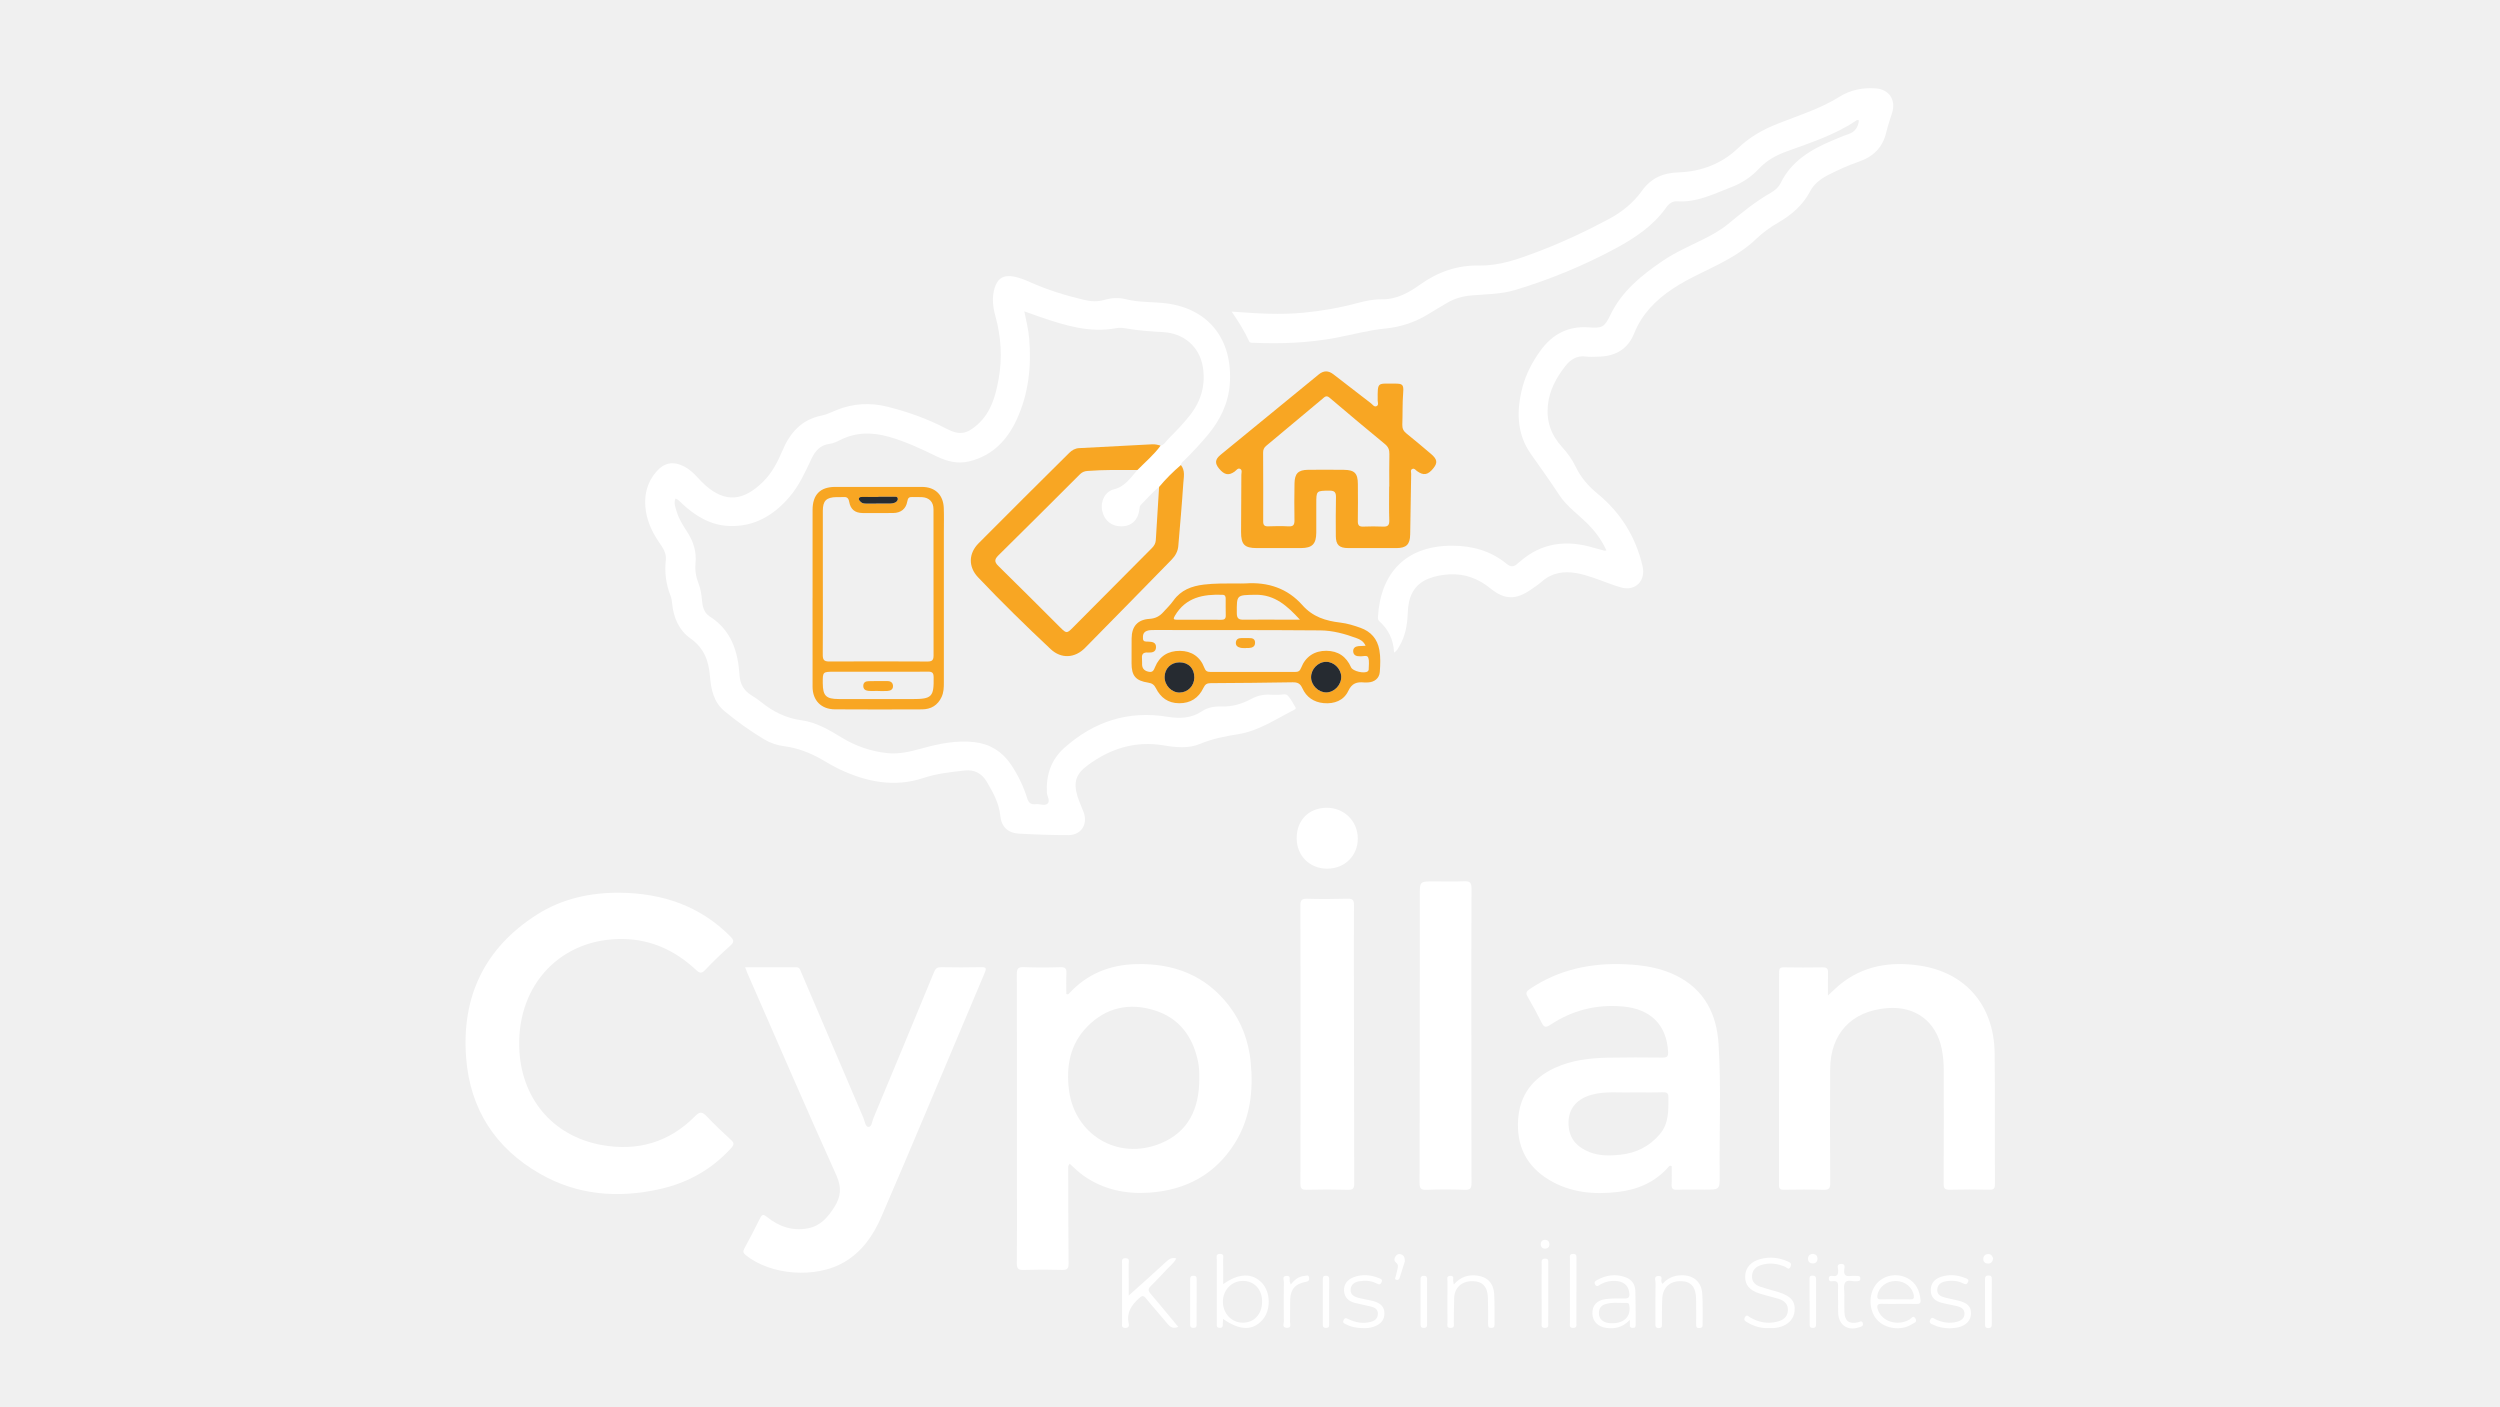
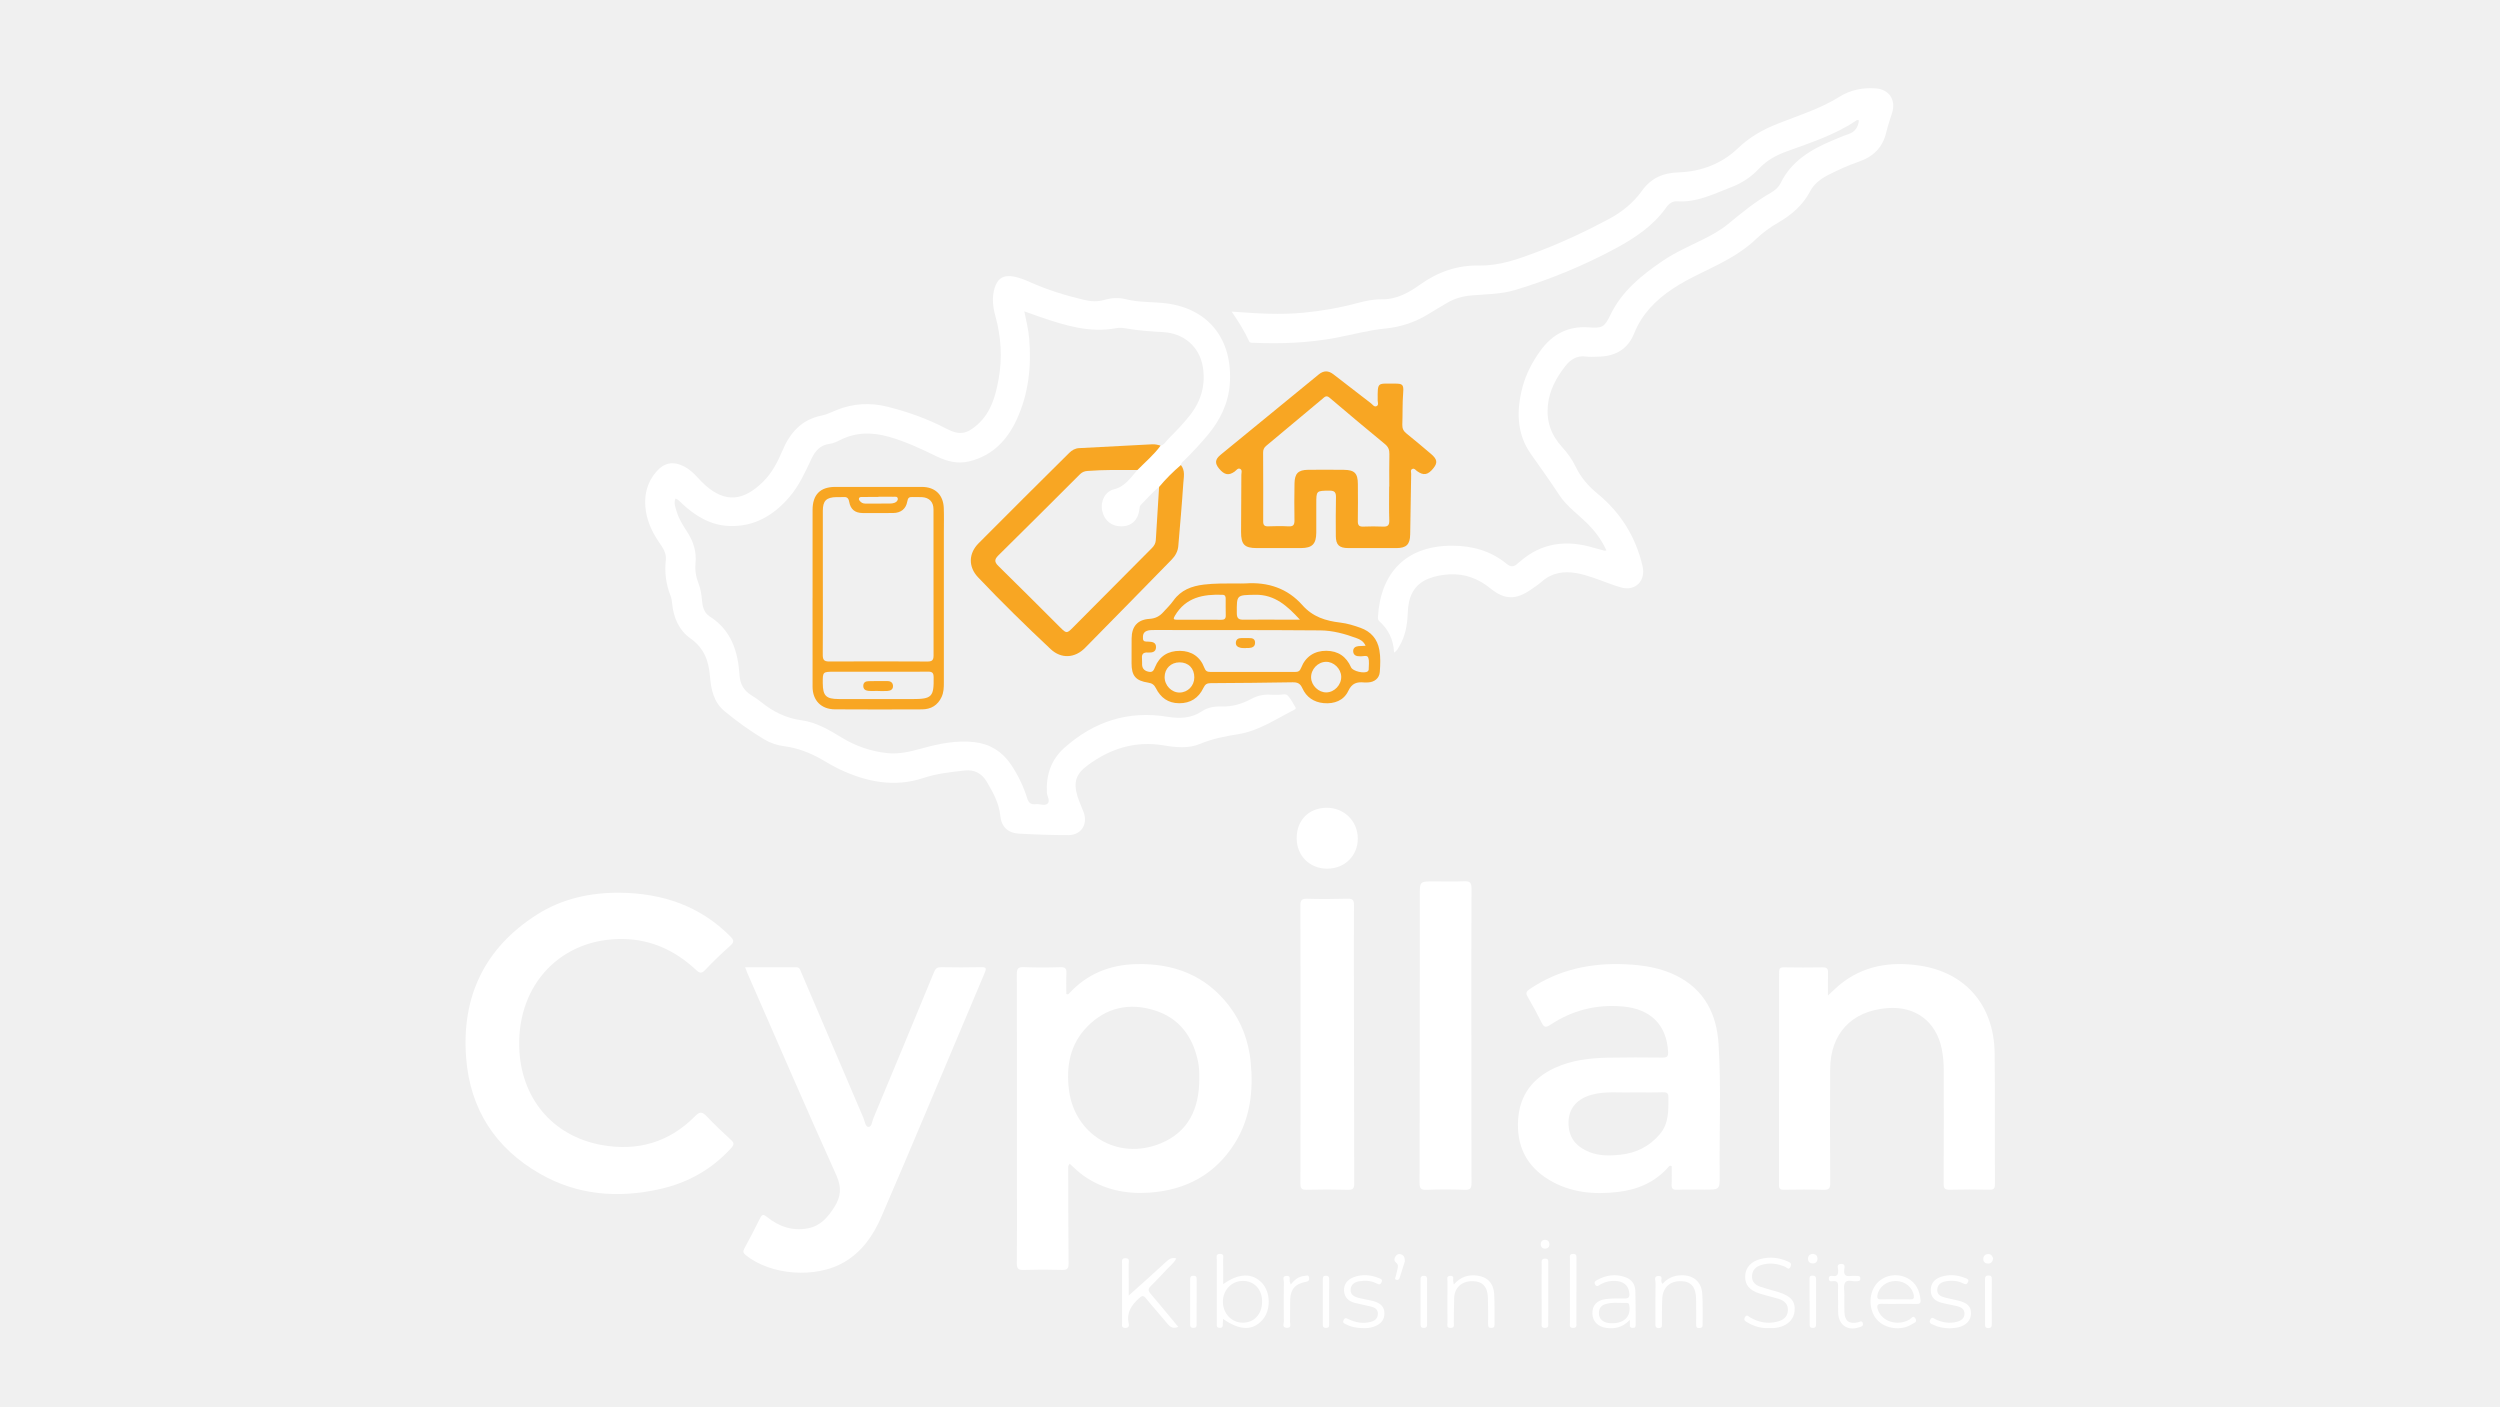
<svg xmlns="http://www.w3.org/2000/svg" xmlns:xlink="http://www.w3.org/1999/xlink" version="1.1" id="katman_1" x="0px" y="0px" viewBox="0 0 1920 1080" style="enable-background:new 0 0 1920 1080;" xml:space="preserve">
  <style type="text/css">
	.st0{clip-path:url(#SVGID_00000052814768678971550730000004149308733939752114_);}
	.st1{fill:#FFFFFF;}
	.st2{fill:#F8A623;}
- 	.st3{fill:#262B31;}
+ 	.st3{display:none;}
</style>
  <g>
    <defs>
      <rect id="SVGID_1_" x="217" y="-126" width="1486" height="1332" />
    </defs>
    <clipPath id="SVGID_00000035512638472552657190000016554265935211525045_">
      <use xlink:href="#SVGID_1_" style="overflow:visible;" />
    </clipPath>
    <g style="clip-path:url(#SVGID_00000035512638472552657190000016554265935211525045_);">
      <g>
        <path class="st1" d="M891.3,342.26c2.89-0.64,4.1-3.28,5.93-5.12c5.87-5.9,11.71-11.87,16.83-18.45     c8.51-10.95,11.98-23.34,9.69-37.04c-2.56-15.28-14.38-25.58-30.06-26.55c-9.64-0.59-19.27-1.15-28.8-2.86     c-2.43-0.43-5.07-0.7-7.46-0.24c-20.53,3.92-39.56-2.1-58.54-8.54c-3.88-1.32-7.72-2.74-12.21-4.34     c1.49,7.37,3.18,14.11,3.75,21.04c1.78,21.43-0.52,42.29-9.55,61.95c-7.33,15.95-18.67,27.83-36.46,32.21     c-8.93,2.2-17.17,0.02-25.11-3.83c-11.98-5.81-23.98-11.51-36.87-15.1c-12.63-3.52-24.92-3.6-36.92,2.42     c-2.66,1.33-5.51,2.73-8.39,3.08c-7.26,0.87-11.11,5.49-13.92,11.46c-4.83,10.24-9.47,20.63-16.91,29.32     c-12.03,14.07-26.87,22.89-45.91,22.31c-14.56-0.45-26.27-7.63-36.66-17.29c-1.43-1.33-2.59-3.06-5.01-3.79     c-1.43,3.53,0.01,6.77,0.95,9.93c1.72,5.8,4.99,10.87,8.24,15.9c4.67,7.22,7.08,15,6.26,23.66c-0.51,5.39,0.26,10.57,2.27,15.64     c1.67,4.19,2.32,8.65,2.7,13.15c0.41,4.79,1.62,9.53,5.85,12.21c16.7,10.58,21.79,26.94,22.98,45.25     c0.43,6.71,3.25,11.68,8.92,15.21c2.68,1.67,5.33,3.44,7.79,5.42c9.1,7.33,18.98,12.32,30.88,13.91     c11.34,1.51,21.26,7.42,30.97,13.33c10.67,6.5,22.2,10.48,34.65,11.86c9.33,1.03,18.11-1.18,27-3.64     c13.17-3.64,26.61-6.36,40.36-4.75c11.65,1.36,21.02,7.11,27.68,16.9c5.46,8.03,9.71,16.73,12.57,25.97     c1.18,3.81,2.93,5.2,6.66,4.75c3.1-0.37,6.99,1.67,9.15-0.5c2.11-2.11-0.49-5.61-0.62-8.55c-0.6-13.39,3.28-25.15,13.37-34.15     c22.67-20.23,48.97-28.9,79.31-23.91c9.27,1.52,18.18,1.28,26.4-4.23c4.39-2.94,9.63-3.87,14.83-3.68     c8.27,0.3,15.91-1.95,22.98-5.75c5.1-2.75,10.18-3.76,15.78-3.24c1.65,0.15,3.33-0.04,5,0.03c2.47,0.12,5.59-1.19,7.26,0.5     c2.5,2.52,4.07,5.98,5.98,9.07c0.54,0.87,0.12,1.4-0.81,1.87c-14.08,7.12-27.47,16.34-43.27,18.82     c-10.16,1.6-19.79,3.49-29.38,7.5c-8.64,3.61-18.5,2.63-27.69,1.08c-21.79-3.67-40.82,2.36-58.19,15.11     c-9.17,6.73-11.33,13-8.07,23.88c1.23,4.13,3.12,8.06,4.67,12.09c3.56,9.32-1.63,17.78-11.55,17.82     c-12.65,0.04-25.32-0.44-37.95-1.12c-8.51-0.46-13.57-5.16-14.42-13.71c-0.99-9.83-5.61-18.02-10.4-26.19     c-3.7-6.31-9.52-9.42-16.8-8.6c-10.7,1.2-21.35,2.25-31.79,5.74c-22.25,7.43-43.72,3.09-64.38-6.64     c-4.81-2.26-9.37-5.06-13.99-7.7c-8.91-5.08-18.31-8.7-28.53-10.03c-5.51-0.72-10.74-2.45-15.48-5.3     c-10.71-6.45-20.89-13.7-30.5-21.69c-8.36-6.95-10.31-16.88-11.13-26.94c-0.97-11.84-4.6-21.57-14.98-28.89     c-8.74-6.16-12.93-15.83-14.05-26.61c-0.21-1.98-0.41-4.04-1.13-5.86c-3.57-8.99-4.82-18.19-3.71-27.85     c0.6-5.23-2.45-9.51-5.31-13.67c-5.66-8.22-9.58-17.14-10.41-27.19c-0.81-9.87,1.64-18.82,8.1-26.49     c6.23-7.39,13.24-8.75,21.81-4.29c3.9,2.03,7.06,4.96,10.02,8.16c2.15,2.32,4.31,4.66,6.7,6.71     c14.68,12.58,28.4,12.05,43.95-3.39c6.66-6.62,11.02-15.02,14.66-23.65c5.83-13.83,14.71-23.96,30.22-27.02     c3.86-0.76,7.51-2.65,11.21-4.15c12.94-5.27,26.1-5.96,39.63-2.54c15.55,3.92,30.53,9.27,44.75,16.72     c9.95,5.22,15.63,4.42,24.01-3.07c10.45-9.35,13.91-22.01,16.26-35.07c2.93-16.32,1.87-32.47-2.54-48.45     c-1.92-6.96-2.71-14.05-0.61-21.18c2.24-7.58,6.88-10.45,14.66-9.02c4.45,0.82,8.61,2.52,12.71,4.36     c13.41,5.98,27.37,10.27,41.64,13.63c5.11,1.2,10.12,1.45,15.27-0.04c5.5-1.59,11.15-1.91,16.79-0.48     c10.1,2.55,20.52,1.84,30.74,3.12c32.45,4.06,51.38,27.68,48.85,62.04c-1.1,14.91-7.51,27.8-17.02,39.2     c-5.45,6.53-11.28,12.71-17.28,18.73c-1.26,1.26-3,2.21-3.27,4.26c-6.04,5.16-11.65,10.76-16.75,16.86     c-5.19,3.96-9.28,9.03-13.89,13.58c-1.02,1.01-1.07,2.33-1.23,3.68c-0.9,7.87-5.89,12.68-13.25,12.9     c-7.91,0.25-13.69-4.33-15.33-12.12c-1.46-6.96,2.21-14.64,9.07-16.31c8.65-2.11,12.75-8.98,18-14.78     C879.53,354.8,886.22,349.29,891.3,342.26z" />
        <path class="st1" d="M1070.65,501.24c-0.45-10.03-4.31-17.89-11.37-24.16c-0.9-0.8-1.09-1.92-1.02-3.19     c1.95-33.92,21.47-54.98,57.39-54.79c15.17,0.08,29.35,4.01,41.31,13.83c3.29,2.7,5.78,2.59,8.6-0.2     c0.47-0.47,1.06-0.81,1.56-1.25c16.88-14.89,36.15-17.03,57.03-10.74c2.7,0.81,5.44,1.51,8.17,2.22     c0.28,0.07,0.63-0.12,1.36-0.28c-3.66-8.2-8.94-15.09-15.25-21.24c-3.1-3.02-6.36-5.89-9.59-8.77     c-4.24-3.79-8.3-7.83-11.38-12.56c-6.99-10.73-14.48-21.1-21.84-31.57c-10.99-15.63-11.02-33.53-6.3-51.33     c2.69-10.15,7.65-19.53,13.87-28.07c9.08-12.45,21.15-18.91,36.88-17.72c10.5,0.8,12.24-0.24,16.63-9.42     c8.84-18.46,24.13-30.69,40.51-41.82c9.53-6.48,20.12-11.04,30.4-16.15c6.88-3.42,13.6-7.08,19.55-11.97     c10.42-8.57,20.82-17.15,32.6-23.87c3.21-1.83,6.17-4.3,7.79-7.61c8.35-17.07,23.41-25.83,39.98-32.79     c3.99-1.67,7.96-3.42,12.05-4.77c5.26-1.73,7.48-5.46,8.08-10.56c-1.3-0.74-2.08,0.11-2.85,0.62     c-15.98,10.62-34.1,16.45-51.89,22.92c-8.3,3.01-15.76,6.83-21.86,13.38c-5.86,6.28-12.98,11.11-20.96,14.18     c-13.58,5.22-26.79,12.07-42.07,11.05c-3.58-0.24-6.34,1.83-8.36,4.7c-9.99,14.15-23.91,23.37-38.85,31.44     c-24.53,13.25-50.16,23.77-76.82,31.87c-11.15,3.39-22.69,3.28-34.1,4.29c-6.79,0.6-13.04,2.39-18.84,5.9     c-4.41,2.67-8.94,5.17-13.29,7.92c-10.44,6.6-21.58,10.38-34.08,11.61c-12.52,1.23-24.82,4.61-37.23,6.98     c-21.05,4.01-42.31,4.87-63.67,3.94c-1.31-0.06-2.83,0.24-3.52-1.27c-3.57-7.84-8.17-15.1-13.33-22.69     c19,1.44,37.09,2.61,55.26,0.85c14.12-1.37,28.01-3.8,41.69-7.5c6.12-1.65,12.26-2.88,18.68-2.8     c11.24,0.14,20.55-5.2,29.27-11.43c13.6-9.7,28.45-14.82,45.26-14.51c15.63,0.28,30.05-4.97,44.42-10.41     c18.86-7.14,37.06-15.65,54.84-25.15c10.18-5.44,18.87-12.35,25.63-21.77c6.92-9.67,15.85-13.81,28.4-14.22     c16.78-0.55,32.86-6.5,45.28-18.44c9.02-8.67,19.16-14.38,30.66-18.93c16.03-6.35,32.63-11.44,47.45-20.71     c8.38-5.24,17.91-7.13,27.78-6.4c10.29,0.75,15.62,8.79,12.63,18.6c-1.55,5.08-3.37,10.11-4.57,15.27     c-2.73,11.69-10.2,18.73-21.21,22.48c-8.05,2.75-15.75,6.29-23.31,10.14c-5.74,2.93-10.81,6.67-13.88,12.51     c-5.63,10.71-14.37,18.21-24.64,24.14c-6.09,3.52-11.75,7.59-16.82,12.46c-12.47,12-27.9,19.16-43.16,26.62     c-7.18,3.51-14.24,7.19-20.92,11.64c-13.05,8.68-23.68,19.42-29.6,34.21c-5.15,12.86-15.15,17.87-28.31,17.99     c-2.83,0.03-5.71,0.31-8.49-0.09c-7.15-1.02-12.17,2.16-16.3,7.53c-6.79,8.82-12.01,18.27-13.19,29.66     c-1.28,12.39,2.39,22.99,10.72,32.09c4.3,4.7,7.97,9.83,10.74,15.57c3.92,8.11,9.66,14.71,16.57,20.38     c17.87,14.66,29.44,33.21,34.67,55.76c2.59,11.16-5.47,19.44-16.53,16.32c-7.34-2.07-14.39-5.15-21.63-7.58     c-4.09-1.37-8.26-2.66-12.5-3.4c-9.75-1.72-18.88-0.43-26.67,6.45c-2.61,2.3-5.57,4.22-8.45,6.22     c-11.45,7.93-20.13,7.9-30.92-0.85c-9.36-7.58-19.7-11.58-31.77-10.89c-5.35,0.3-10.58,1.24-15.58,3.17     c-12,4.61-15.87,14.47-16.28,26.18c-0.33,9.31-1.8,18.2-6.7,26.28C1073.58,498.09,1073.04,499.74,1070.65,501.24z" />
        <path class="st1" d="M821.59,893.81c-1.6,1.46-1.2,3.03-1.2,4.47c0.05,23.99,0.05,47.97,0.28,71.96     c0.04,3.85-0.93,5.17-4.97,5.05c-9.82-0.29-19.66-0.28-29.48,0.02c-4.08,0.13-5.35-0.91-5.3-5.16c0.23-19.82,0.1-39.65,0.1-59.47     c0-54.14,0.06-108.28-0.1-162.42c-0.01-4.41,1.03-5.67,5.48-5.49c9.31,0.38,18.66,0.33,27.98,0.03c3.89-0.12,4.83,1.18,4.63,4.81     c-0.29,5.28-0.07,10.6-0.07,15.74c0.96,0.52,1.49,0.33,2-0.23c13.96-15.29,31.64-22.25,52-22.69     c28.61-0.62,52.97,8.65,70.86,31.88c9.78,12.7,15.15,27.33,16.72,43.18c2.18,21.99-0.18,43.34-12.22,62.51     c-15.12,24.07-37.59,36-65.57,37.95c-18.1,1.26-35.09-2.29-50.27-12.79C828.5,900.42,825.12,897.01,821.59,893.81z      M921.05,828.94c0.1-4.88-0.07-9.68-1.12-14.44c-4.12-18.8-14.48-32.66-33.11-38.52c-19.47-6.13-37.38-2.32-51.89,12.55     c-13.21,13.54-16.21,30.4-13.96,48.58c4.2,33.92,37.12,54.65,70.36,41.03C912.81,869.34,921,851.28,921.05,828.94z" />
        <path class="st1" d="M476.1,685.62c32.57,0.38,61.46,10,84.88,33.63c2.65,2.67,3.04,4.22-0.03,6.95     c-6.71,5.98-13.22,12.23-19.41,18.75c-2.84,2.99-4.32,2.42-7.01-0.08c-15.66-14.59-34-23.3-55.65-23.71     c-47.4-0.89-81.31,34.21-80.13,82.66c0.95,39.09,25.21,68.63,63.31,75.55c27.44,4.98,51.96-1.99,71.8-22.19     c3.79-3.85,5.6-3.22,8.81,0.11c6,6.24,12.24,12.28,18.66,18.09c2.63,2.38,2.51,3.8,0.24,6.3     c-14.94,16.46-33.38,26.75-54.95,31.57c-32.02,7.15-63.07,4.72-91.86-11.77c-34.33-19.66-53.78-49.62-56.78-89.2     c-3.56-47.05,14.26-84.25,54.28-109.79C431.52,690.19,453.25,685.44,476.1,685.62z" />
        <path class="st1" d="M1283.86,895.53c-1.37-0.52-1.86-0.03-2.28,0.46c-10.25,11.86-23.73,17.63-38.83,19.42     c-18.5,2.18-36.63,0.63-53.1-9.3c-17.57-10.6-25.15-26.45-23.7-46.66c1.34-18.72,11.32-31.49,28.07-39.27     c12.96-6.02,26.84-7.6,40.88-7.88c13.98-0.28,27.98-0.22,41.97-0.07c3.56,0.04,4.43-0.96,4.23-4.54     c-1.17-20.6-13.35-32.8-34.69-34.71c-20.35-1.82-39.02,2.92-55.95,14.19c-3.59,2.39-4.86,1.54-6.55-1.88     c-3.31-6.7-6.88-13.3-10.67-19.75c-1.68-2.86-1.08-4.12,1.53-5.88c22.43-15.2,47.41-20.34,74.04-19.08     c13.22,0.63,26.15,2.62,38.2,8.52c21.94,10.74,31.42,29.63,32.85,52.77c2.07,33.42,0.49,66.93,0.85,100.39     c0.12,11.36,0.03,11.36-11.3,11.38c-7.16,0.01-14.33-0.17-21.48,0.1c-3.42,0.13-4.28-1.09-4.12-4.27     C1284.04,904.82,1283.86,900.16,1283.86,895.53z M1254.14,838.94c-9.73,0.47-20.95-1.16-31.9,1.88     c-12.69,3.52-18.97,12.51-17.39,25.25c1.19,9.62,7.29,15.35,15.9,18.75c7.65,3.02,15.7,2.87,23.65,2.02     c12-1.29,22.18-6.22,30.21-15.62c7.2-8.44,6.72-18.34,6.73-28.35c0-3.41-1.14-4.13-4.35-4.01     C1269.83,839.12,1262.67,838.94,1254.14,838.94z" />
        <path class="st1" d="M572.25,742.87c13.4,0,26.34,0.04,39.28-0.03c2.5-0.01,2.89,1.77,3.59,3.41     c15.99,37.45,31.96,74.9,48,112.33c1.08,2.51,1.42,6.88,3.86,6.91c2.58,0.03,2.78-4.33,3.82-6.81     c15.63-37.42,31.2-74.86,46.64-112.35c1.18-2.87,2.74-3.56,5.58-3.52c10.16,0.15,20.33,0.24,30.48-0.02     c4.24-0.11,4.09,1.2,2.72,4.43c-14.66,34.58-29.17,69.23-43.79,103.82c-11.78,27.86-23.5,55.75-35.55,83.49     c-6.2,14.26-14.76,26.77-28.67,34.88c-21.66,12.62-56.32,10.11-75.51-5.54c-1.88-1.53-2.29-2.73-1.08-4.97     c4.21-7.74,8.3-15.55,12.19-23.46c1.5-3.04,2.69-2.86,5.09-0.91c9.22,7.44,19.63,11.09,31.59,8.83     c9.66-1.83,15.34-8.52,20.31-16.37c5.05-7.98,5.71-15.07,1.54-24.33c-23.23-51.51-45.62-103.4-68.29-155.17     C573.46,746.15,572.98,744.76,572.25,742.87z" />
        <path class="st1" d="M1403.88,764.56c3.66-3.4,5.96-5.74,8.48-7.84c18.2-15.19,39.55-18.51,62.07-15.12     c35.46,5.34,57.07,30.83,57.46,67.44c0.36,33.48,0.06,66.97,0.2,100.46c0.01,3.33-0.96,4.25-4.21,4.19     c-10.16-0.18-20.33-0.24-30.48,0.03c-3.81,0.1-4.71-1.07-4.69-4.77c0.16-28.82,0.1-57.64,0.1-86.46c0-5.67-0.41-11.31-1.54-16.88     c-4.31-21.21-20.28-33.14-41.96-31.37c-27.26,2.22-43.52,19.4-43.74,46.8c-0.23,29.15-0.14,58.31,0.04,87.46     c0.03,4.08-0.92,5.41-5.15,5.28c-10.15-0.31-20.32-0.19-30.48-0.05c-2.8,0.04-3.72-0.75-3.72-3.64     c0.1-54.48,0.13-108.95,0.09-163.43c0-2.74,0.66-3.79,3.6-3.74c9.99,0.17,19.99,0.17,29.99,0.01c3.12-0.05,4.07,1.11,3.99,4.06     C1403.77,752.37,1403.88,757.77,1403.88,764.56z" />
        <path class="st1" d="M1130.03,794.95c0,37.82-0.06,75.65,0.09,113.47c0.02,4-0.76,5.5-5.1,5.35c-9.82-0.34-19.67-0.4-29.48,0.02     c-4.69,0.2-5.33-1.46-5.32-5.63c0.16-73.48,0.17-146.96,0.19-220.44c0-10.82-0.03-10.82,10.89-10.82     c7.66,0,15.34,0.26,22.99-0.08c4.44-0.2,5.87,0.92,5.84,5.66c-0.22,37.49-0.12,74.98-0.12,112.47     C1130.01,794.95,1130.02,794.95,1130.03,794.95z" />
        <path class="st2" d="M981.71,420.93c-5.5,0-11,0.02-16.49,0c-9.41-0.02-12.1-2.71-12.08-12.31c0.04-14.65,0.18-29.31,0.22-43.96     c0-1.56,0.86-3.65-0.91-4.55c-1.82-0.92-2.91,1.11-4.19,2.02c-4.6,3.28-7.89,2.7-11.96-2.19c-3.38-4.07-3.27-7.05,1.13-10.67     c25.07-20.62,50.25-41.12,75.36-61.7c3.82-3.13,7.46-3.06,11.28-0.09c9.59,7.46,19.21,14.89,28.86,22.27     c1.26,0.96,2.37,2.95,4.17,2.22c1.95-0.79,0.97-2.95,0.96-4.46c-0.11-14.85-0.2-12.72,13.03-12.89c6.09-0.08,7.05,0.7,6.55,7     c-0.65,8.15-0.34,16.3-0.66,24.44c-0.12,2.97,0.86,4.99,3.15,6.83c6.35,5.11,12.59,10.38,18.81,15.66     c4.87,4.14,5.29,6.76,1.96,10.98c-4.19,5.31-7.64,5.91-12.68,2.23c-1.04-0.76-1.95-2.22-3.39-1.68c-1.89,0.7-1.02,2.59-1.05,3.94     c-0.3,15.48-0.53,30.95-0.76,46.43c-0.11,7.66-2.9,10.47-10.65,10.49c-12.33,0.04-24.66,0.04-36.99-0.02     c-6.89-0.03-9.41-2.47-9.47-9.27c-0.07-9.83-0.1-19.66,0.11-29.49c0.08-3.71-0.73-5.4-4.94-5.35     c-10.19,0.12-10.18-0.09-10.17,10.27c0.01,7.33,0.05,14.66-0.01,21.99c-0.06,8.73-3.13,11.81-11.69,11.85     C993.38,420.95,987.54,420.93,981.71,420.93z M1066.87,373.69c0.04,0,0.07,0,0.11,0c0-8.32-0.14-16.65,0.07-24.97     c0.08-3.29-0.87-5.57-3.45-7.69c-14.24-11.74-28.43-23.57-42.46-35.56c-2.58-2.21-3.86-0.54-5.43,0.77     c-14.43,12.04-28.81,24.14-43.27,36.16c-1.7,1.42-2.38,2.97-2.37,5.15c0.08,17.65,0.13,35.3,0.06,52.95     c-0.01,2.85,1.02,3.81,3.81,3.72c5.16-0.16,10.34-0.29,15.48,0.02c3.8,0.23,4.82-1.11,4.73-4.8c-0.22-9.32-0.09-18.65,0.03-27.97     c0.1-7.83,2.78-10.58,10.48-10.66c9.16-0.1,18.31-0.08,27.47,0.02c8.17,0.08,10.68,2.68,10.71,10.87     c0.04,9.49,0.15,18.98-0.03,28.47c-0.06,3.31,1.04,4.39,4.28,4.26c4.99-0.21,9.99-0.22,14.98,0c3.56,0.15,5.03-0.84,4.9-4.74     C1066.67,391.02,1066.87,382.35,1066.87,373.69z" />
        <path class="st1" d="M998.79,802.01c0-35.48,0.06-70.95-0.09-106.43c-0.02-4.04,0.86-5.47,5.16-5.34     c10.32,0.31,20.65,0.24,30.97-0.04c3.9-0.11,5.06,0.91,5.03,4.93c-0.18,23.15-0.06,46.3-0.04,69.45     c0.05,48.12,0.07,96.25,0.21,144.37c0.01,3.53-0.77,4.93-4.69,4.82c-10.65-0.3-21.32-0.29-31.97-0.02     c-3.87,0.1-4.66-1.17-4.65-4.81C998.84,873.3,998.79,837.66,998.79,802.01z" />
        <path class="st2" d="M891.3,342.26c-5.08,7.03-11.77,12.54-17.76,18.71c-12.81-0.04-25.62-0.27-38.41,0.72     c-2.26,0.18-4.07,0.89-5.72,2.54c-20.85,20.82-41.69,41.65-62.68,62.34c-3.09,3.05-3.12,5.02,0.02,8.1     c16.05,15.72,31.89,31.65,47.81,47.5c4.37,4.34,4.88,4.35,9.2,0c20.3-20.43,40.57-40.88,60.92-61.27     c1.75-1.76,2.82-3.62,2.98-6.07c0.84-13.6,1.68-27.2,2.52-40.81c5.1-6.1,10.7-11.7,16.75-16.86c3.46,4.27,2.15,9.32,1.85,13.97     c-1.05,16.09-2.49,32.16-3.85,48.23c-0.35,4.14-2.3,7.58-5.19,10.53c-22.15,22.59-44.23,45.25-66.47,67.74     c-7.83,7.91-18.27,8.49-26.39,0.87c-19.06-17.89-37.77-36.17-55.75-55.15c-7.54-7.96-7.34-18.26,0.35-26.03     c23.08-23.32,46.43-46.37,69.7-69.51c2.06-2.05,4.55-3.48,7.49-3.64c18.76-1.02,37.53-1.97,56.29-2.95     C887.14,341.11,889.23,341.6,891.3,342.26z" />
        <path class="st2" d="M949.11,448.08c2.5,0,5.01,0.15,7.49-0.02c17.12-1.18,32.19,3.76,43.6,16.66     c8.03,9.08,17.97,12.12,29.28,13.45c5.22,0.62,10.42,2.22,15.4,4.01c7.91,2.84,12.93,8.44,14.46,16.96     c1.02,5.64,0.75,11.3,0.34,16.91c-0.36,4.92-4.17,7.88-9.13,8.05c-1,0.03-2.01,0.1-3,0.01c-5.48-0.5-9.25,0.54-12.07,6.53     c-3.45,7.32-10.72,10.13-18.92,9.36c-7.57-0.71-13.28-4.63-16.34-11.44c-1.68-3.75-3.8-4.62-7.56-4.56     c-20.97,0.36-41.95,0.55-62.92,0.66c-2.91,0.01-4.25,0.98-5.53,3.67c-3.67,7.7-9.86,11.81-18.66,11.76     c-8.47-0.05-14.22-4.35-17.79-11.52c-1.4-2.81-3.09-3.85-5.92-4.29c-9.7-1.5-12.81-5.23-12.81-15c0-6.33-0.02-12.66,0.05-18.99     c0.1-9.23,4.59-14.43,13.76-15c4.4-0.28,7.63-1.95,10.41-5.01c2.69-2.95,5.61-5.75,7.91-8.99c5.79-8.16,14.02-11.2,23.49-12.34     C932.81,447.98,940.96,448.12,949.11,448.08z M1048.77,495.96c-1.56-3.51-4.18-4.83-6.72-5.78c-9.07-3.38-18.5-5.97-28.13-6.04     c-42.45-0.34-84.9-0.25-127.35-0.28c-1.98,0-3.97-0.06-5.9,0.71c-2.74,1.09-2.98,3.34-2.89,5.75c0.1,2.77,2.27,2.38,4.04,2.45     c2.99,0.11,6.1,0.43,6,4.31c-0.09,3.84-3.24,4.24-6.2,4.05c-3.48-0.23-4.94,1.12-4.57,4.61c0.17,1.65-0.03,3.33,0.09,4.99     c0.23,3.16,2.24,4.61,5.15,5.2c3.08,0.63,3.86-1.33,4.82-3.69c3.37-8.28,9.98-12.45,19.13-12.39c8.83,0.06,15.58,4.59,18.69,13     c0.94,2.54,2.27,3.21,4.75,3.2c21.64-0.06,43.28-0.05,64.93,0.01c2.49,0.01,3.7-0.71,4.69-3.24     c3.35-8.59,10.29-13.07,19.31-13.01c9.14,0.06,15.39,4.47,19.03,12.75c1.3,2.95,10.42,5.1,12.84,2.97     c0.34-0.3,0.67-0.83,0.67-1.26c-0.01-3.15,0.67-6.6-0.41-9.35c-0.84-2.13-4.25-0.57-6.48-0.92c-0.33-0.05-0.67-0.01-1-0.03     c-2.33-0.11-3.86-1.35-4.01-3.62c-0.18-2.64,1.58-3.87,4.03-4.13C1044.9,496.07,1046.55,496.07,1048.77,495.96z M998.35,475.91     c-9.58-10.39-19.25-19.41-34.32-19.12c-14.4,0.28-14.24-0.18-14.16,14.18c0.02,4.17,1.63,5.01,5.33,4.96     c10.96-0.16,21.93-0.03,32.9-0.02C991.5,475.92,994.93,475.91,998.35,475.91z M920.82,475.96c5.64,0,11.28-0.08,16.92,0.04     c2.47,0.05,3.71-0.68,3.64-3.34c-0.11-4.31-0.04-8.62-0.06-12.92c-0.01-1.62-0.35-2.86-2.44-2.94     c-14.75-0.54-28.11,1.9-36.5,15.99c-1.39,2.34-1.41,3.2,1.51,3.18C909.54,475.93,915.18,475.95,920.82,475.96z M917.23,520.35     c0.07-7.01-4.48-11.68-11.36-11.66c-6.6,0.02-11.38,4.71-11.44,11.23c-0.06,6.46,5.33,12.05,11.54,11.96     C912.24,531.79,917.16,526.75,917.23,520.35z M1018.32,508.28c-6.29,0.14-11.59,5.78-11.4,12.14     c0.18,6.05,5.73,11.43,11.73,11.35c6.2-0.08,11.6-5.84,11.41-12.17C1029.86,513.51,1024.31,508.15,1018.32,508.28z" />
        <path class="st2" d="M624.05,459.02c0-22.48-0.02-44.96,0.01-67.44c0.02-11.68,5.84-17.61,17.38-17.63     c22.15-0.05,44.3-0.03,66.45-0.01c10.22,0.01,16.53,5.96,16.93,16.19c0.24,6.15,0.06,12.31,0.06,18.47c0,38.62,0,77.24,0,115.86     c0,3.67-0.13,7.3-1.71,10.75c-2.96,6.48-8.2,9.55-15.06,9.58c-22.31,0.11-44.63,0.11-66.95-0.02     c-10.48-0.06-17.08-6.82-17.11-17.3c-0.07-22.81-0.02-45.63-0.02-68.44C624.03,459.02,624.04,459.02,624.05,459.02z      M631.95,446.77c0,18.65,0.08,37.31-0.07,55.96c-0.03,3.7,0.74,5.33,4.91,5.3c25.15-0.16,50.3-0.1,75.45,0.02     c3.35,0.02,4.74-0.87,4.73-4.47c-0.08-37.48-0.01-74.95-0.05-112.43c-0.01-5.67-3.26-9-8.84-9.35c-2.49-0.15-5,0.05-7.49-0.08     c-2.45-0.13-3.33,0.74-3.77,3.31c-0.99,5.8-4.95,8.89-10.8,8.96c-7.83,0.09-15.66,0.08-23.48,0.02     c-5.82-0.05-9.33-2.74-10.37-8.66c-0.55-3.11-1.97-3.82-4.68-3.61c-1.66,0.13-3.33,0.01-5,0.04     c-7.88,0.14-10.55,2.78-10.56,10.52C631.92,410.46,631.93,428.62,631.95,446.77z M674.72,515.89c-11.31,0-22.63,0-33.94,0     c-8.97,0-8.97,0-8.89,8.95c0.09,9.55,2.54,12,12.23,12.02c18.8,0.03,37.6,0.03,56.4,0.03c15.25,0,16.78-1.68,16.51-16.89     c-0.06-3.36-1.19-4.2-4.37-4.16C700.01,515.98,687.36,515.89,674.72,515.89z M674.61,381.49c0,0.05,0,0.1,0,0.16     c-4.16,0-8.33-0.04-12.49,0.03c-0.93,0.01-2.17-0.04-2.46,1.18c-0.26,1.08,0.63,1.82,1.32,2.54c1.28,1.33,2.96,1.38,4.64,1.37     c6-0.01,11.99,0.01,17.99-0.05c1.14-0.01,2.35-0.17,3.4-0.57c1.47-0.56,2.76-1.77,2.46-3.37c-0.32-1.66-2.11-1.24-3.36-1.26     C682.28,381.45,678.45,381.49,674.61,381.49z" />
        <path class="st1" d="M1019.27,667.14c-13.42,0.01-23.37-9.89-23.42-23.29c-0.05-13.89,9.23-23.36,23.01-23.48     c13.39-0.11,23.91,10.26,23.93,23.58C1042.79,657.24,1032.76,667.13,1019.27,667.14z" />
        <path class="st1" d="M939.41,986.22c12.07-8.65,22.56-8.71,29.88-0.81c6.63,7.15,6.82,20.74,0.4,28.11     c-7.51,8.62-17.38,8.52-30.39-0.61c-0.09,1.83-0.21,3.39-0.23,4.96c-0.02,1.56-0.87,1.93-2.25,1.91     c-1.33-0.02-2.3-0.32-2.32-1.88c-0.01-0.83-0.02-1.66-0.02-2.5c-0.01-15.98-0.04-31.96,0.02-47.94c0.01-1.73-1.09-4.34,2.26-4.49     c3.8-0.17,2.55,2.75,2.59,4.6C939.49,973.54,939.41,979.51,939.41,986.22z M969.3,999.52c-0.01-9.33-6.1-15.8-14.86-15.78     c-8.66,0.02-15.4,7.19-15.26,16.23c0.15,8.94,6.68,15.77,15.17,15.85C963.19,1015.91,969.31,1009.23,969.3,999.52z" />
        <path class="st1" d="M866.86,994.97c8.88-7.97,18.73-16.67,28.38-25.6c2.35-2.17,4.46-3.96,8.14-2.9     c-1.74,3.6-4.99,5.89-7.56,8.7c-3.93,4.3-7.97,8.5-12.1,12.61c-2.08,2.07-2.01,3.56-0.05,5.82c7.15,8.3,14.06,16.81,21.22,25.43     c-3.76,1.63-6.03,0.33-8.24-2.36c-5.38-6.56-11.11-12.83-16.45-19.43c-2.04-2.53-3.12-2.26-5.39-0.2     c-5.71,5.17-9.7,10.78-8.03,19.02c0.33,1.62,0.7,3.69-2.36,3.79c-3.45,0.11-2.65-2.2-2.65-4.02     c-0.04-15.15-0.04-30.29-0.02-45.44c0-1.88-0.68-4.17,2.67-4.1c3.48,0.07,2.39,2.54,2.41,4.28     C866.9,979.5,866.86,988.43,866.86,994.97z" />
        <path class="st1" d="M1358.47,1019.95c-6,0.28-11.52-1.32-16.61-4.43c-1.33-0.81-3.05-1.49-1.78-3.79     c1.43-2.6,2.59-0.8,3.89-0.03c6.43,3.8,13.29,5.18,20.62,3.41c4.5-1.09,8.12-3.27,8.49-8.47c0.38-5.29-2.94-7.86-7.43-9.22     c-4.77-1.45-9.66-2.52-14.4-4.03c-7.66-2.44-11.05-6.6-10.96-13.01c0.09-6.71,4.28-11.49,11.85-13.48     c7.2-1.89,14.17-1.09,20.94,1.92c1.84,0.82,3.14,1.55,2.02,4.03c-1.35,3-2.7,0.67-3.88,0.16c-6.18-2.72-12.47-3.46-18.95-1.37     c-4,1.29-6.52,3.95-6.72,8.34c-0.2,4.35,2.4,6.85,6.11,8.13c4.7,1.63,9.56,2.8,14.32,4.28c9.63,3,13.1,7.29,12.21,14.92     c-0.82,7.03-6.91,11.94-15.71,12.64C1361.14,1020.04,1359.8,1019.95,1358.47,1019.95z" />
        <path class="st1" d="M1251.74,1013.67c-5.71,5.95-11.59,6.99-17.96,6.18c-6.57-0.84-10.66-5.03-10.83-11     c-0.18-6.22,3.35-10.32,10.33-11.16c4.77-0.57,9.64-0.54,14.45-0.47c2.83,0.04,3.86-0.82,3.62-3.73     c-0.42-5.23-3.26-8.63-8.57-9.49c-4.94-0.79-9.6,0.14-13.96,2.6c-1.19,0.67-2.41,2.14-3.71,0c-1.16-1.9,0.04-2.75,1.41-3.51     c6.88-3.81,14.09-4.92,21.63-2.27c4.92,1.73,7.63,5.46,7.8,10.55c0.29,8.65,0.18,17.31,0.26,25.97c0.02,1.54-0.27,2.51-2.17,2.49     c-1.72-0.01-2.46-0.61-2.32-2.32C1251.79,1016.74,1251.74,1015.95,1251.74,1013.67z M1238.14,1016.25     c8.98,0.06,14.25-5.04,13.27-12.82c-0.17-1.36-0.21-2.82-2.08-2.76c-5.44,0.16-10.96-0.75-16.31,0.87     c-3.17,0.96-4.97,3.08-5.06,6.55c-0.09,3.36,1.31,5.73,4.34,7.13C1234.16,1016.09,1236.13,1016.25,1238.14,1016.25z" />
        <path class="st1" d="M1458.34,1001.38c-4.32-0.01-8.65,0.14-12.96-0.05c-3.81-0.17-4.15,1.55-3.13,4.59     c3.04,9.1,15.13,12.79,24.28,7.48c1.31-0.76,2.83-3.95,4.61-0.62c1.47,2.74-1.4,3.3-2.82,4.23c-8.02,5.21-20.27,3.65-26.58-3.23     c-6.47-7.06-6.96-19.45-1.07-27.22c5.42-7.15,15.93-9.33,24.29-4.9c6.67,3.53,9.31,9.56,10.03,16.74     c0.26,2.56-0.92,3.09-3.18,3.03C1467.32,1001.3,1462.83,1001.39,1458.34,1001.38z M1455.65,997.87c0,0.01,0,0.01,0,0.02     c3.82,0,7.65-0.07,11.47,0.03c2.13,0.06,3.02-0.58,2.69-2.87c-0.93-6.4-6.75-11.19-13.86-11.24     c-7.13-0.05-13.04,4.61-14.09,10.92c-0.41,2.47,0.41,3.27,2.83,3.18C1448.34,997.77,1452,997.87,1455.65,997.87z" />
        <path class="st1" d="M1276.82,986.01c3.81-4.35,8.62-6.49,14.34-6.61c9.21-0.2,15.5,4.82,16.16,14     c0.57,7.95,0.18,15.97,0.3,23.96c0.03,2.02-0.89,2.55-2.7,2.59c-2.26,0.05-2.27-1.37-2.27-2.97c0-6.49,0.07-12.99-0.06-19.48     c-0.18-8.99-3.81-13.3-11.16-13.56c-8.73-0.3-14.28,4.47-14.8,13.24c-0.37,6.31-0.17,12.65-0.27,18.97     c-0.03,1.71,0.59,3.81-2.44,3.8c-2.91-0.01-2.55-1.93-2.55-3.75c0-10.32-0.09-20.64,0.08-30.96c0.03-1.88-1.7-5.21,2.28-5.31     c3.81-0.1,1.62,3.18,2.33,4.85C1276.16,985.06,1276.36,985.29,1276.82,986.01z" />
        <path class="st1" d="M1116.52,986.47c5.22-5.89,11.16-7.74,18.03-6.81c7.76,1.05,12.45,5.77,12.97,14.04     c0.48,7.8,0.16,15.65,0.28,23.47c0.03,1.91-0.61,2.65-2.58,2.65c-2.2,0-2.35-1.24-2.36-2.9c-0.01-6.83,0.1-13.66-0.15-20.48     c-0.32-8.37-4.28-12.44-11.71-12.51c-8.28-0.08-13.83,4.78-14.19,12.8c-0.28,6.32-0.16,12.65-0.28,18.98     c-0.04,1.82,0.8,4.2-2.61,4.12c-3.17-0.07-2.26-2.3-2.27-3.9c-0.06-10.66-0.07-21.32,0.03-31.97c0.01-1.53-1.1-3.96,2.04-4.09     c3.62-0.15,1.95,2.62,2.36,4.24C1116.17,984.55,1116.24,985.01,1116.52,986.47z" />
        <path class="st1" d="M1047.43,1020c-5.11,0.04-9.64-0.79-13.87-3c-1.36-0.71-2.71-1.16-1.63-3.27c1.06-2.05,2.16-1.36,3.6-0.66     c5.56,2.68,11.34,3.76,17.42,2.06c2.96-0.83,5.07-2.49,5.25-5.84c0.2-3.57-2.14-5.05-5.07-5.8c-4.18-1.06-8.45-1.8-12.63-2.88     c-4.78-1.24-7.96-4.1-8.29-9.33c-0.3-4.72,2.5-8.63,7.61-10.48c6.58-2.39,13.07-1.68,19.46,0.87c1.45,0.58,2.71,1.08,1.69,3.2     c-0.95,1.96-2.01,1.69-3.52,0.91c-4.32-2.23-8.96-2.54-13.62-1.75c-3.51,0.6-6.39,2.43-6.56,6.41c-0.17,3.93,2.8,5.45,5.98,6.29     c3.69,0.97,7.52,1.46,11.21,2.44c6.05,1.61,8.69,4.57,8.78,9.35c0.09,5.06-2.71,8.51-8.34,10.45     C1052.34,1019.85,1049.72,1020.08,1047.43,1020z" />
        <path class="st1" d="M1497.37,1020.18c-4.4-0.12-8.64-0.81-12.6-2.74c-1.53-0.74-3.68-1.25-2.33-3.93     c1.3-2.56,2.78-0.86,4.09-0.25c5.3,2.47,10.74,3.4,16.47,1.85c3.15-0.85,5.59-2.6,5.72-6.05c0.13-3.65-2.61-5.19-5.68-5.95     c-4.03-0.99-8.17-1.57-12.16-2.66c-4.69-1.28-7.99-4-8.04-9.41c-0.05-5.03,2.38-8.58,7.69-10.38c6.41-2.18,12.78-1.59,18.99,0.96     c1.33,0.54,2.91,0.94,1.81,3.18c-0.96,1.95-1.97,1.65-3.51,0.89c-4.33-2.12-8.96-2.51-13.63-1.61c-3.51,0.68-6.29,2.5-6.39,6.53     c-0.09,3.77,2.77,5.06,5.75,5.87c3.52,0.96,7.14,1.53,10.68,2.44c6.84,1.76,9.54,4.58,9.51,9.72c-0.02,5.33-3.62,9.33-9.94,10.79     C1501.7,1019.92,1499.51,1019.95,1497.37,1020.18z" />
        <path class="st1" d="M1411.61,998.5c0-3.5-0.14-7,0.04-10.49c0.15-2.93-0.72-4.41-3.9-4.08c-1.38,0.14-3.15,0.52-3.2-1.92     c-0.05-2.38,1.6-2.26,3.06-2.06c3.53,0.49,4.14-1.28,4.13-4.34c-0.01-1.71-1.69-4.75,2.12-4.93c3.83-0.18,2.65,2.86,2.48,4.63     c-0.36,3.86,1.16,5.14,4.83,4.65c1.64-0.22,3.33-0.03,4.99-0.05c1.45-0.01,2.62,0.16,2.56,2.12c-0.06,2.01-1.41,1.8-2.75,1.97     c-3.05,0.4-7.19-1.63-8.89,1.05c-1.46,2.29-0.57,6.13-0.6,9.28c-0.05,4.5-0.11,9,0.05,13.49c0.24,6.66,3.64,9.2,10.18,7.77     c1.48-0.32,3.34-1.91,3.97,0.8c0.55,2.36-1.72,2.57-3.16,3.05c-8.54,2.88-15.4-1.87-15.8-10.95c-0.15-3.32-0.02-6.66-0.02-9.99     C1411.67,998.5,1411.64,998.5,1411.61,998.5z" />
        <path class="st1" d="M1210.7,991.65c0,8.15,0.01,16.3-0.01,24.44c0,1.75,0.54,3.71-2.49,3.74c-3.06,0.03-2.51-1.95-2.51-3.68     c-0.01-16.46-0.01-32.93,0.02-49.39c0-1.69-0.64-3.75,2.45-3.75c2.99,0,2.54,1.89,2.54,3.69     C1210.7,975.03,1210.7,983.34,1210.7,991.65z" />
        <path class="st1" d="M991.27,986.46c2.88-3.54,6.04-6.16,10.37-6.52c1.4-0.12,3.48-1.37,3.77,1.56c0.22,2.21-0.9,2.66-2.86,3.02     c-7.82,1.45-11.44,5.68-11.69,13.67c-0.18,5.65,0.04,11.31-0.12,16.95c-0.05,1.8,1.33,4.78-2.51,4.63     c-3.81-0.15-2.2-3.14-2.23-4.88c-0.15-10.14-0.15-20.28,0.01-30.42c0.02-1.57-1.55-4.35,1.92-4.58c3.87-0.26,2.12,2.85,2.65,4.59     C990.71,984.92,990.88,985.35,991.27,986.46z" />
        <path class="st1" d="M1183.97,993.37c0-7.63-0.01-15.27,0.01-22.9c0-1.77-0.4-3.7,2.49-3.84c3-0.14,2.6,1.79,2.6,3.59     c0,15.27,0,30.54-0.03,45.81c0,1.68,0.67,3.74-2.39,3.8c-3.38,0.07-2.65-2.21-2.65-4.05     C1183.95,1008.3,1183.97,1000.84,1183.97,993.37z" />
        <path class="st1" d="M1529.67,999.78c0,5.66-0.05,11.33,0.02,16.99c0.02,1.94-0.32,3.16-2.65,3.19c-2.53,0.04-2.5-1.49-2.5-3.27     c0.01-11.33,0.01-22.65-0.06-33.98c-0.01-1.96,0.33-3.09,2.69-3.11c2.5-0.02,2.54,1.33,2.52,3.18     C1529.63,988.45,1529.67,994.11,1529.67,999.78z" />
        <path class="st1" d="M1389.74,999.55c0-5.65,0.02-11.3-0.01-16.94c-0.01-1.61-0.02-2.92,2.25-2.92c2.22,0,2.78,0.9,2.77,2.99     c-0.08,11.3-0.04,22.59-0.02,33.89c0,1.77,0.02,3.26-2.51,3.26c-2.65,0.01-2.37-1.67-2.37-3.33c0-5.65,0-11.3,0-16.95     C1389.81,999.55,1389.77,999.55,1389.74,999.55z" />
        <path class="st1" d="M1020.79,999.93c-0.01,5.49,0,10.99-0.01,16.48c0,1.62,0.38,3.37-2.3,3.41c-2.47,0.04-2.6-1.32-2.59-3.16     c0.04-11.32,0.04-22.64,0.03-33.96c0-1.61,0.03-2.89,2.27-2.92c2.44-0.04,2.64,1.28,2.62,3.16     C1020.76,988.62,1020.79,994.28,1020.79,999.93z" />
        <path class="st1" d="M1095.99,999.66c0,5.66-0.02,11.32,0.02,16.98c0.01,1.82-0.07,3.22-2.57,3.18     c-2.55-0.04-2.46-1.58-2.46-3.32c0.01-11.15,0.02-22.31,0-33.46c0-1.83,0.13-3.25,2.6-3.22c2.57,0.03,2.42,1.66,2.42,3.36     C1095.98,988.67,1095.99,994.16,1095.99,999.66z" />
        <path class="st1" d="M919,1000.42c0,5.33,0,10.66,0,15.99c0,1.65,0.3,3.35-2.35,3.39c-2.43,0.03-2.66-1.23-2.65-3.12     c0.04-11.16,0.02-22.32,0.02-33.49c0-1.69-0.18-3.32,2.39-3.41c2.95-0.1,2.62,1.81,2.62,3.64c0,5.66,0,11.33,0,16.99     C919.01,1000.42,919.01,1000.42,919,1000.42z" />
        <path class="st1" d="M1078.92,968.74c-1.17,3.7-2.62,8.26-4.06,12.82c-0.36,1.15-1.21,1.57-2.28,1.36     c-2.05-0.4-0.81-1.77-0.64-2.7c0.29-1.62,0.8-3.2,1.16-4.82c0.46-2.05,1.24-4-1.03-5.8c-1.56-1.24-1.38-3.29-0.16-4.94     c1.11-1.5,2.66-1.97,4.4-1.23C1078.18,964.23,1078.99,965.78,1078.92,968.74z" />
        <path class="st1" d="M1530.75,966.58c-0.42,2.47-1.72,3.93-4.02,3.84c-1.94-0.08-3.57-1.17-3.57-3.39c0-2.3,1.26-3.78,3.62-3.9     C1529.23,963,1530.21,964.68,1530.75,966.58z" />
        <path class="st1" d="M1392.51,962.95c2.12,0.33,3.42,1.58,3.32,3.96c-0.09,2.17-1.45,3.37-3.5,3.41     c-2.33,0.05-3.8-1.33-3.78-3.67C1388.56,964.35,1389.97,963.07,1392.51,962.95z" />
        <path class="st1" d="M1186.77,958.98c-2.15,0.01-3.41-1.17-3.5-3.3c-0.08-1.86,0.96-3.26,2.88-3.46     c2.11-0.22,3.57,0.84,3.77,3.03C1190.12,957.41,1189.06,958.72,1186.77,958.98z" />
        <path class="st3" d="M917.23,520.35c-0.06,6.41-4.98,11.45-11.26,11.53c-6.21,0.08-11.6-5.5-11.54-11.96     c0.06-6.52,4.84-11.21,11.44-11.23C912.75,508.67,917.3,513.34,917.23,520.35z" />
        <path class="st3" d="M1018.32,508.28c5.99-0.13,11.54,5.23,11.73,11.32c0.19,6.33-5.21,12.09-11.41,12.17     c-5.99,0.08-11.55-5.3-11.73-11.35C1006.73,514.06,1012.03,508.42,1018.32,508.28z" />
        <path class="st3" d="M674.61,381.49c3.83,0,7.66-0.04,11.49,0.02c1.25,0.02,3.05-0.4,3.36,1.26c0.3,1.6-0.99,2.81-2.46,3.37     c-1.06,0.4-2.26,0.56-3.4,0.57c-6,0.06-11.99,0.04-17.99,0.05c-1.68,0-3.36-0.04-4.64-1.37c-0.68-0.71-1.57-1.46-1.32-2.54     c0.29-1.22,1.53-1.16,2.46-1.18c4.16-0.06,8.33-0.03,12.49-0.03C674.61,381.59,674.61,381.54,674.61,381.49z" />
        <path class="st2" d="M956.68,497.77c-1.32-0.08-2.68,0.02-3.95-0.28c-2.05-0.48-3.78-1.51-3.59-4.02     c0.19-2.44,1.79-3.39,4.07-3.41c1.99-0.02,3.98,0.06,5.96-0.01c2.62-0.09,4.76,0.5,4.72,3.64c-0.04,3-2.19,3.8-4.72,3.97     c-0.82,0.06-1.66,0.01-2.48,0.01C956.68,497.71,956.68,497.74,956.68,497.77z" />
        <path class="st2" d="M674.26,530.62c-2.49,0-5,0.2-7.46-0.06c-2.07-0.22-3.81-1.19-3.8-3.78c0.01-2.6,1.68-3.57,3.84-3.63     c4.98-0.15,9.96-0.12,14.94-0.07c2.27,0.02,3.88,1.2,4.04,3.55c0.19,2.76-1.76,3.83-4.09,4.02c-2.47,0.2-4.98,0.04-7.47,0.04     C674.26,530.67,674.26,530.65,674.26,530.62z" />
      </g>
    </g>
  </g>
</svg>
